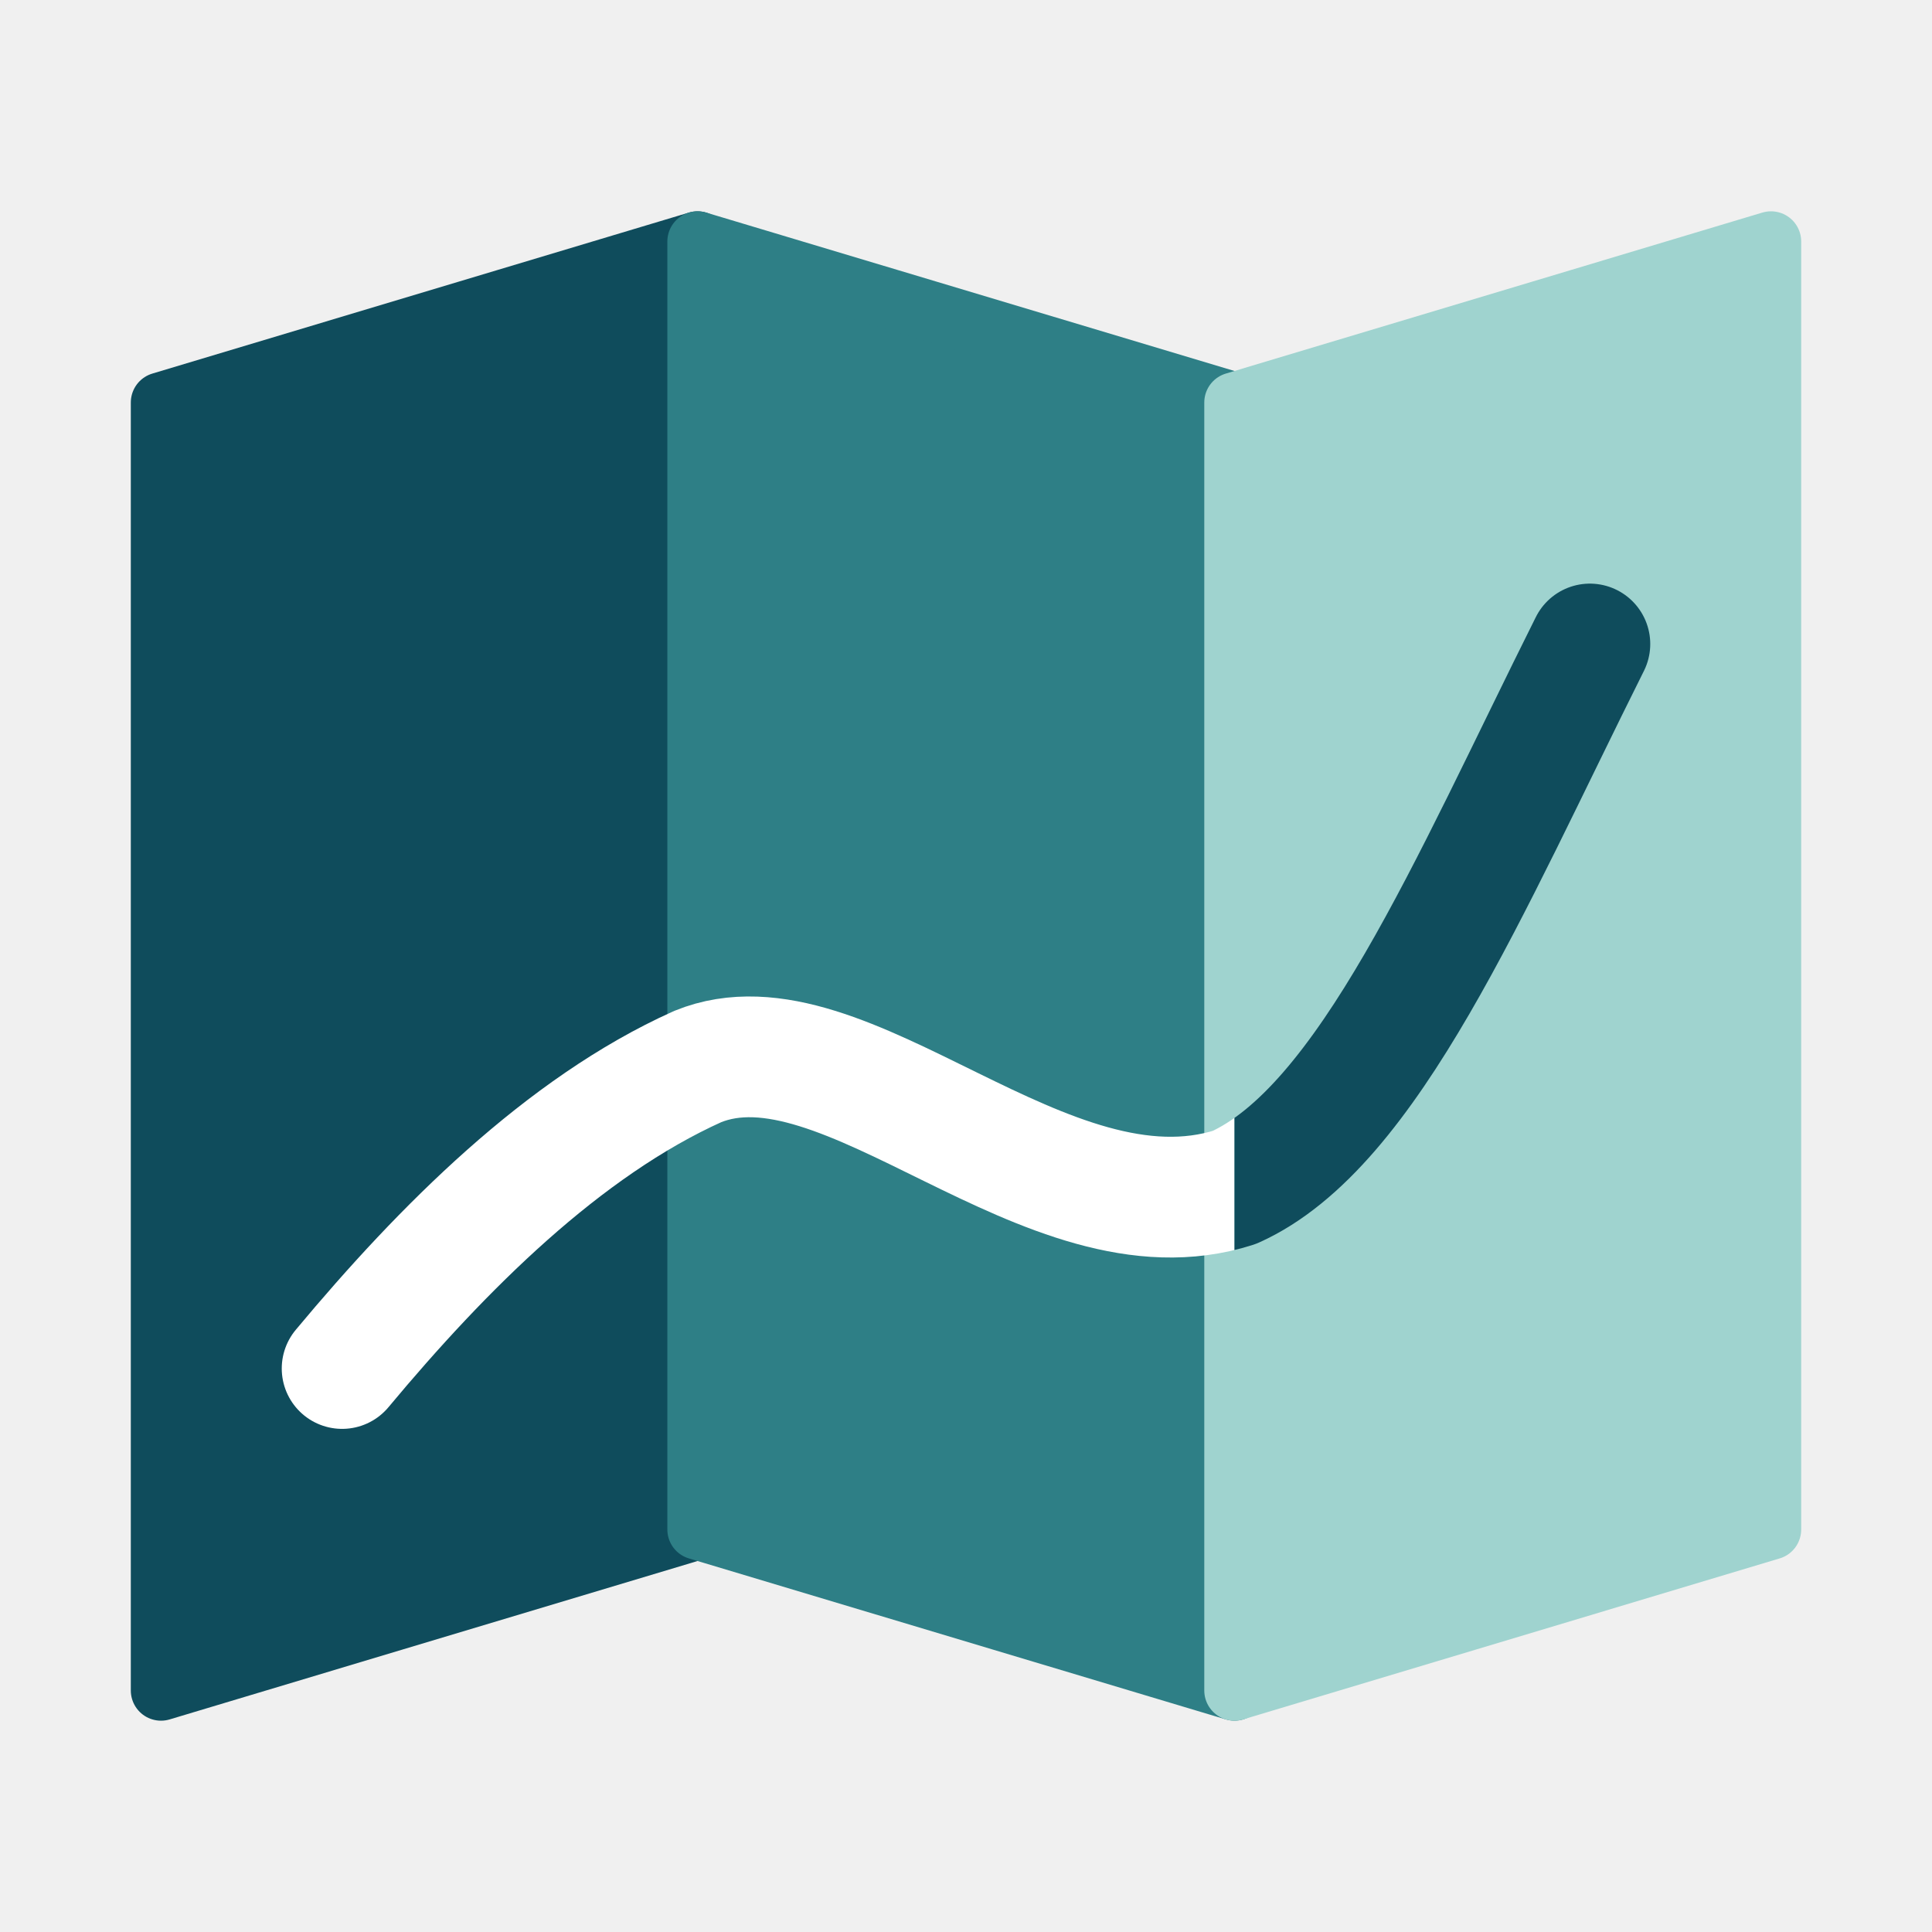
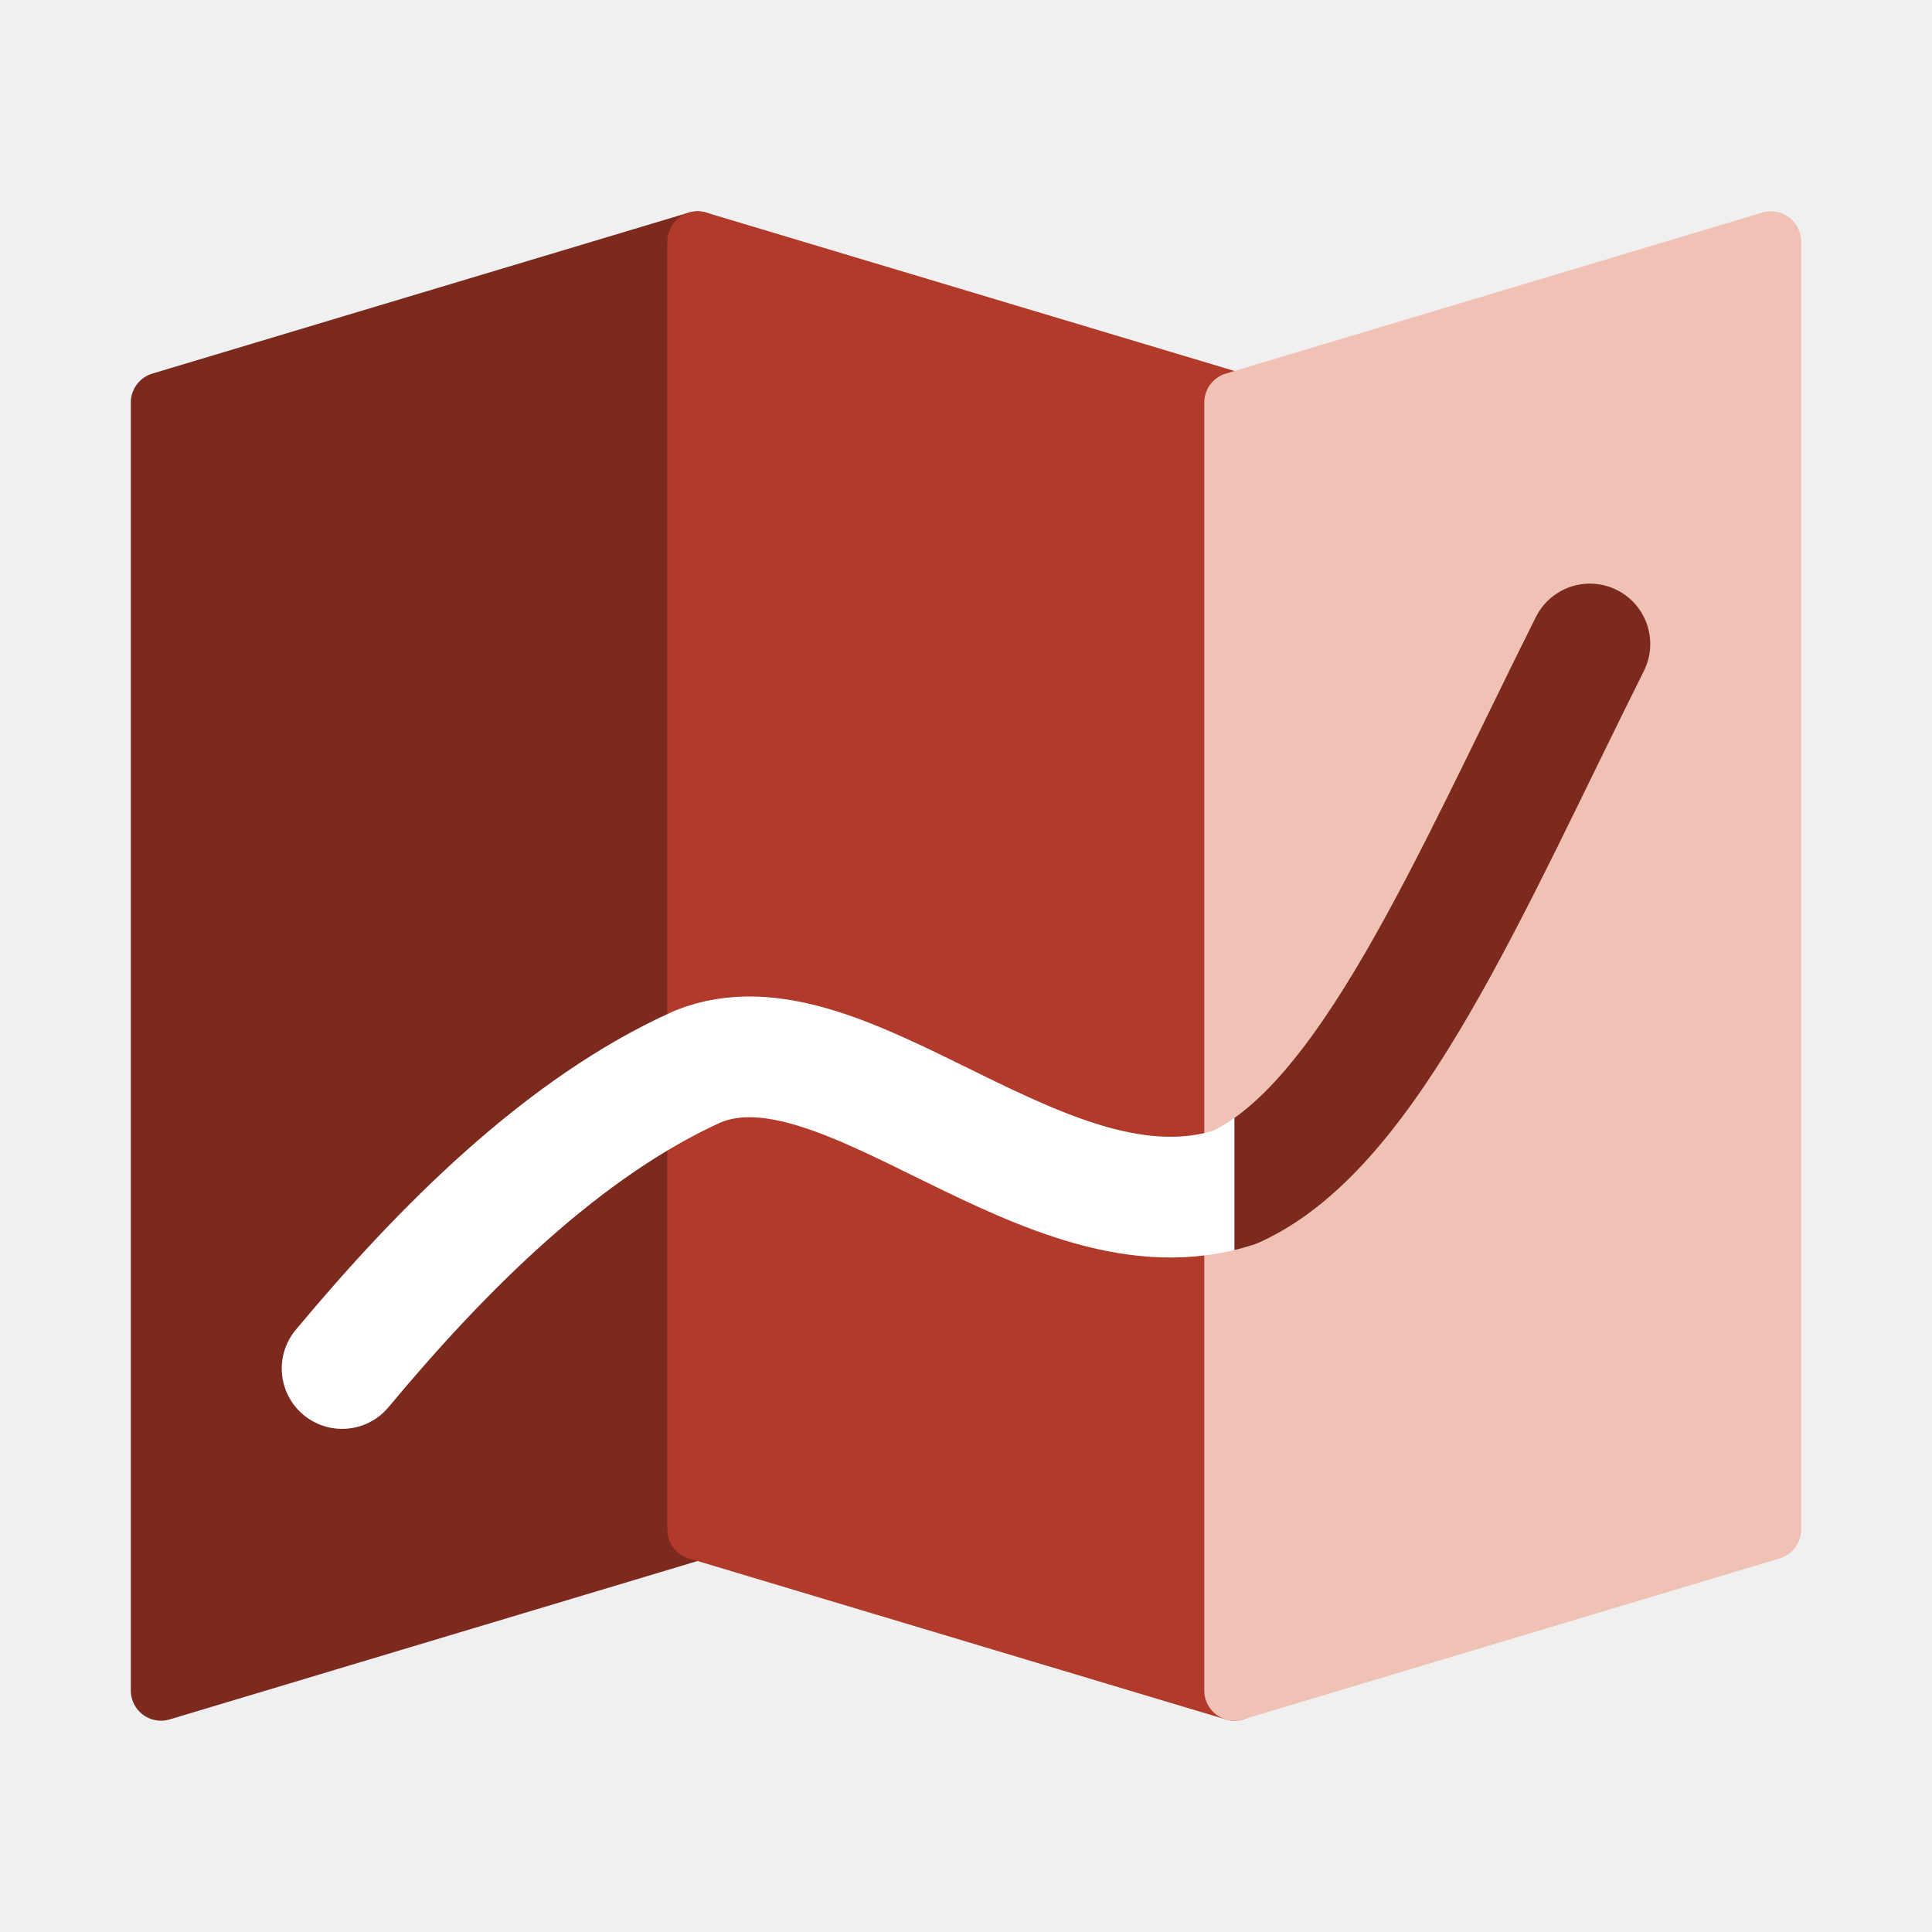
<svg xmlns="http://www.w3.org/2000/svg" viewBox="0 0 48 48">
  <defs>
    <clipPath id="kaitu-folded">
      <path d="M4 10L17.33 6L17.33 38L4 42Z" />
      <path d="M17.33 6L30.67 10L30.67 42L17.33 38Z" />
    </clipPath>
    <clipPath id="kaitu-open">
      <path d="M30.67 10L44 6L44 38L30.67 42Z" />
    </clipPath>
  </defs>
-   <path d="M4 10L17.33 6L17.33 38L4 42Z" fill="#0F4C5C" stroke="#0F4C5C" stroke-width="1.5" stroke-linejoin="round" />
-   <path d="M17.33 6L30.67 10L30.67 42L17.33 38Z" fill="#2E7F86" stroke="#2E7F86" stroke-width="1.5" stroke-linejoin="round" />
-   <path d="M30.67 10L44 6L44 38L30.67 42Z" fill="#9FD3CF" stroke="#9FD3CF" stroke-width="1.5" stroke-linejoin="round" />
+   <path d="M4 10L17.33 6L17.33 38L4 42Z" fill="#7C2A1E" stroke="#7C2A1E" stroke-width="1.5" stroke-linejoin="round" />
+   <path d="M17.33 6L30.67 10L30.67 42L17.33 38Z" fill="#B23A2A" stroke="#B23A2A" stroke-width="1.5" stroke-linejoin="round" />
+   <path d="M30.67 10L44 6L44 38L30.67 42Z" fill="#F0C2B5" stroke="#F0C2B5" stroke-width="1.5" stroke-linejoin="round" />
  <g clip-path="url(#kaitu-folded)">
    <path d="M8.5 34C11 31 14 28 17.33 26.5C21 25 26 31 30.67 29.5C34 28 36.5 22 39.5 16" fill="none" stroke="#FFFFFF" stroke-width="3" stroke-linecap="round" stroke-linejoin="round" />
  </g>
  <g clip-path="url(#kaitu-open)">
-     <path d="M8.5 34C11 31 14 28 17.33 26.5C21 25 26 31 30.67 29.5C34 28 36.5 22 39.5 16" fill="none" stroke="#0F4C5C" stroke-width="3" stroke-linecap="round" stroke-linejoin="round" />
+     <path d="M8.5 34C11 31 14 28 17.33 26.5C21 25 26 31 30.67 29.5C34 28 36.5 22 39.5 16" fill="none" stroke="#7C2A1E" stroke-width="3" stroke-linecap="round" stroke-linejoin="round" />
  </g>
</svg>
